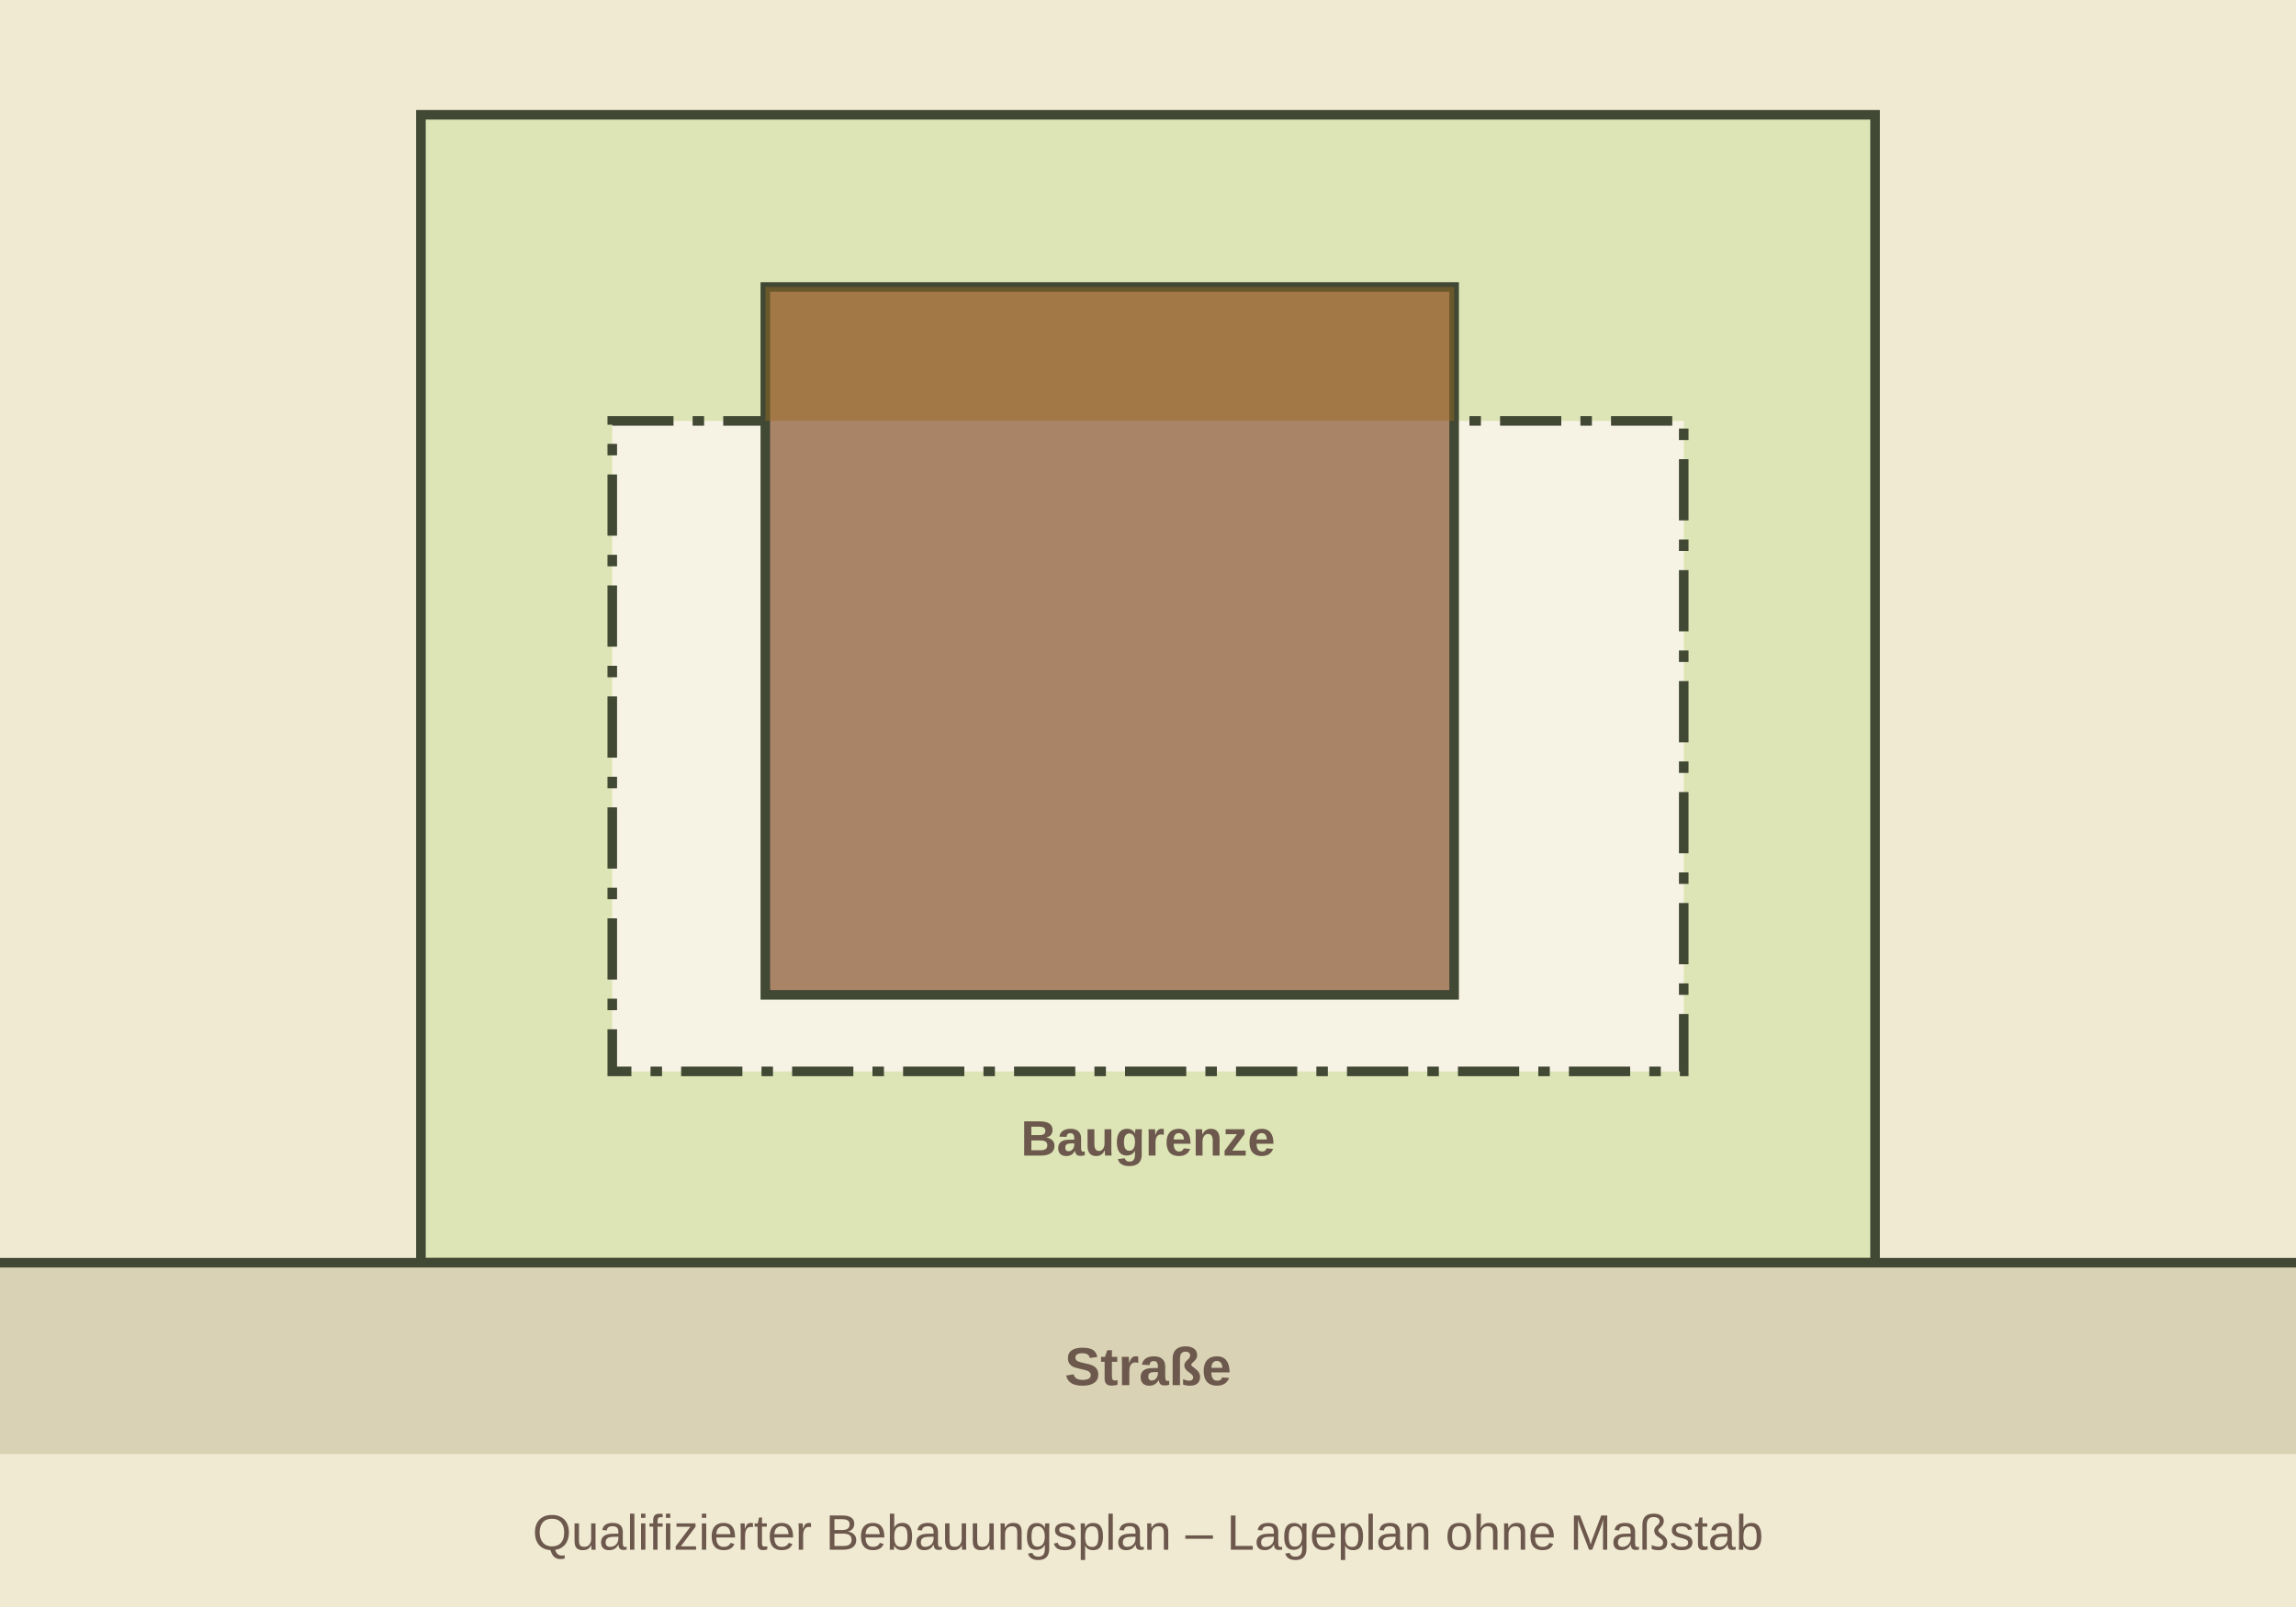
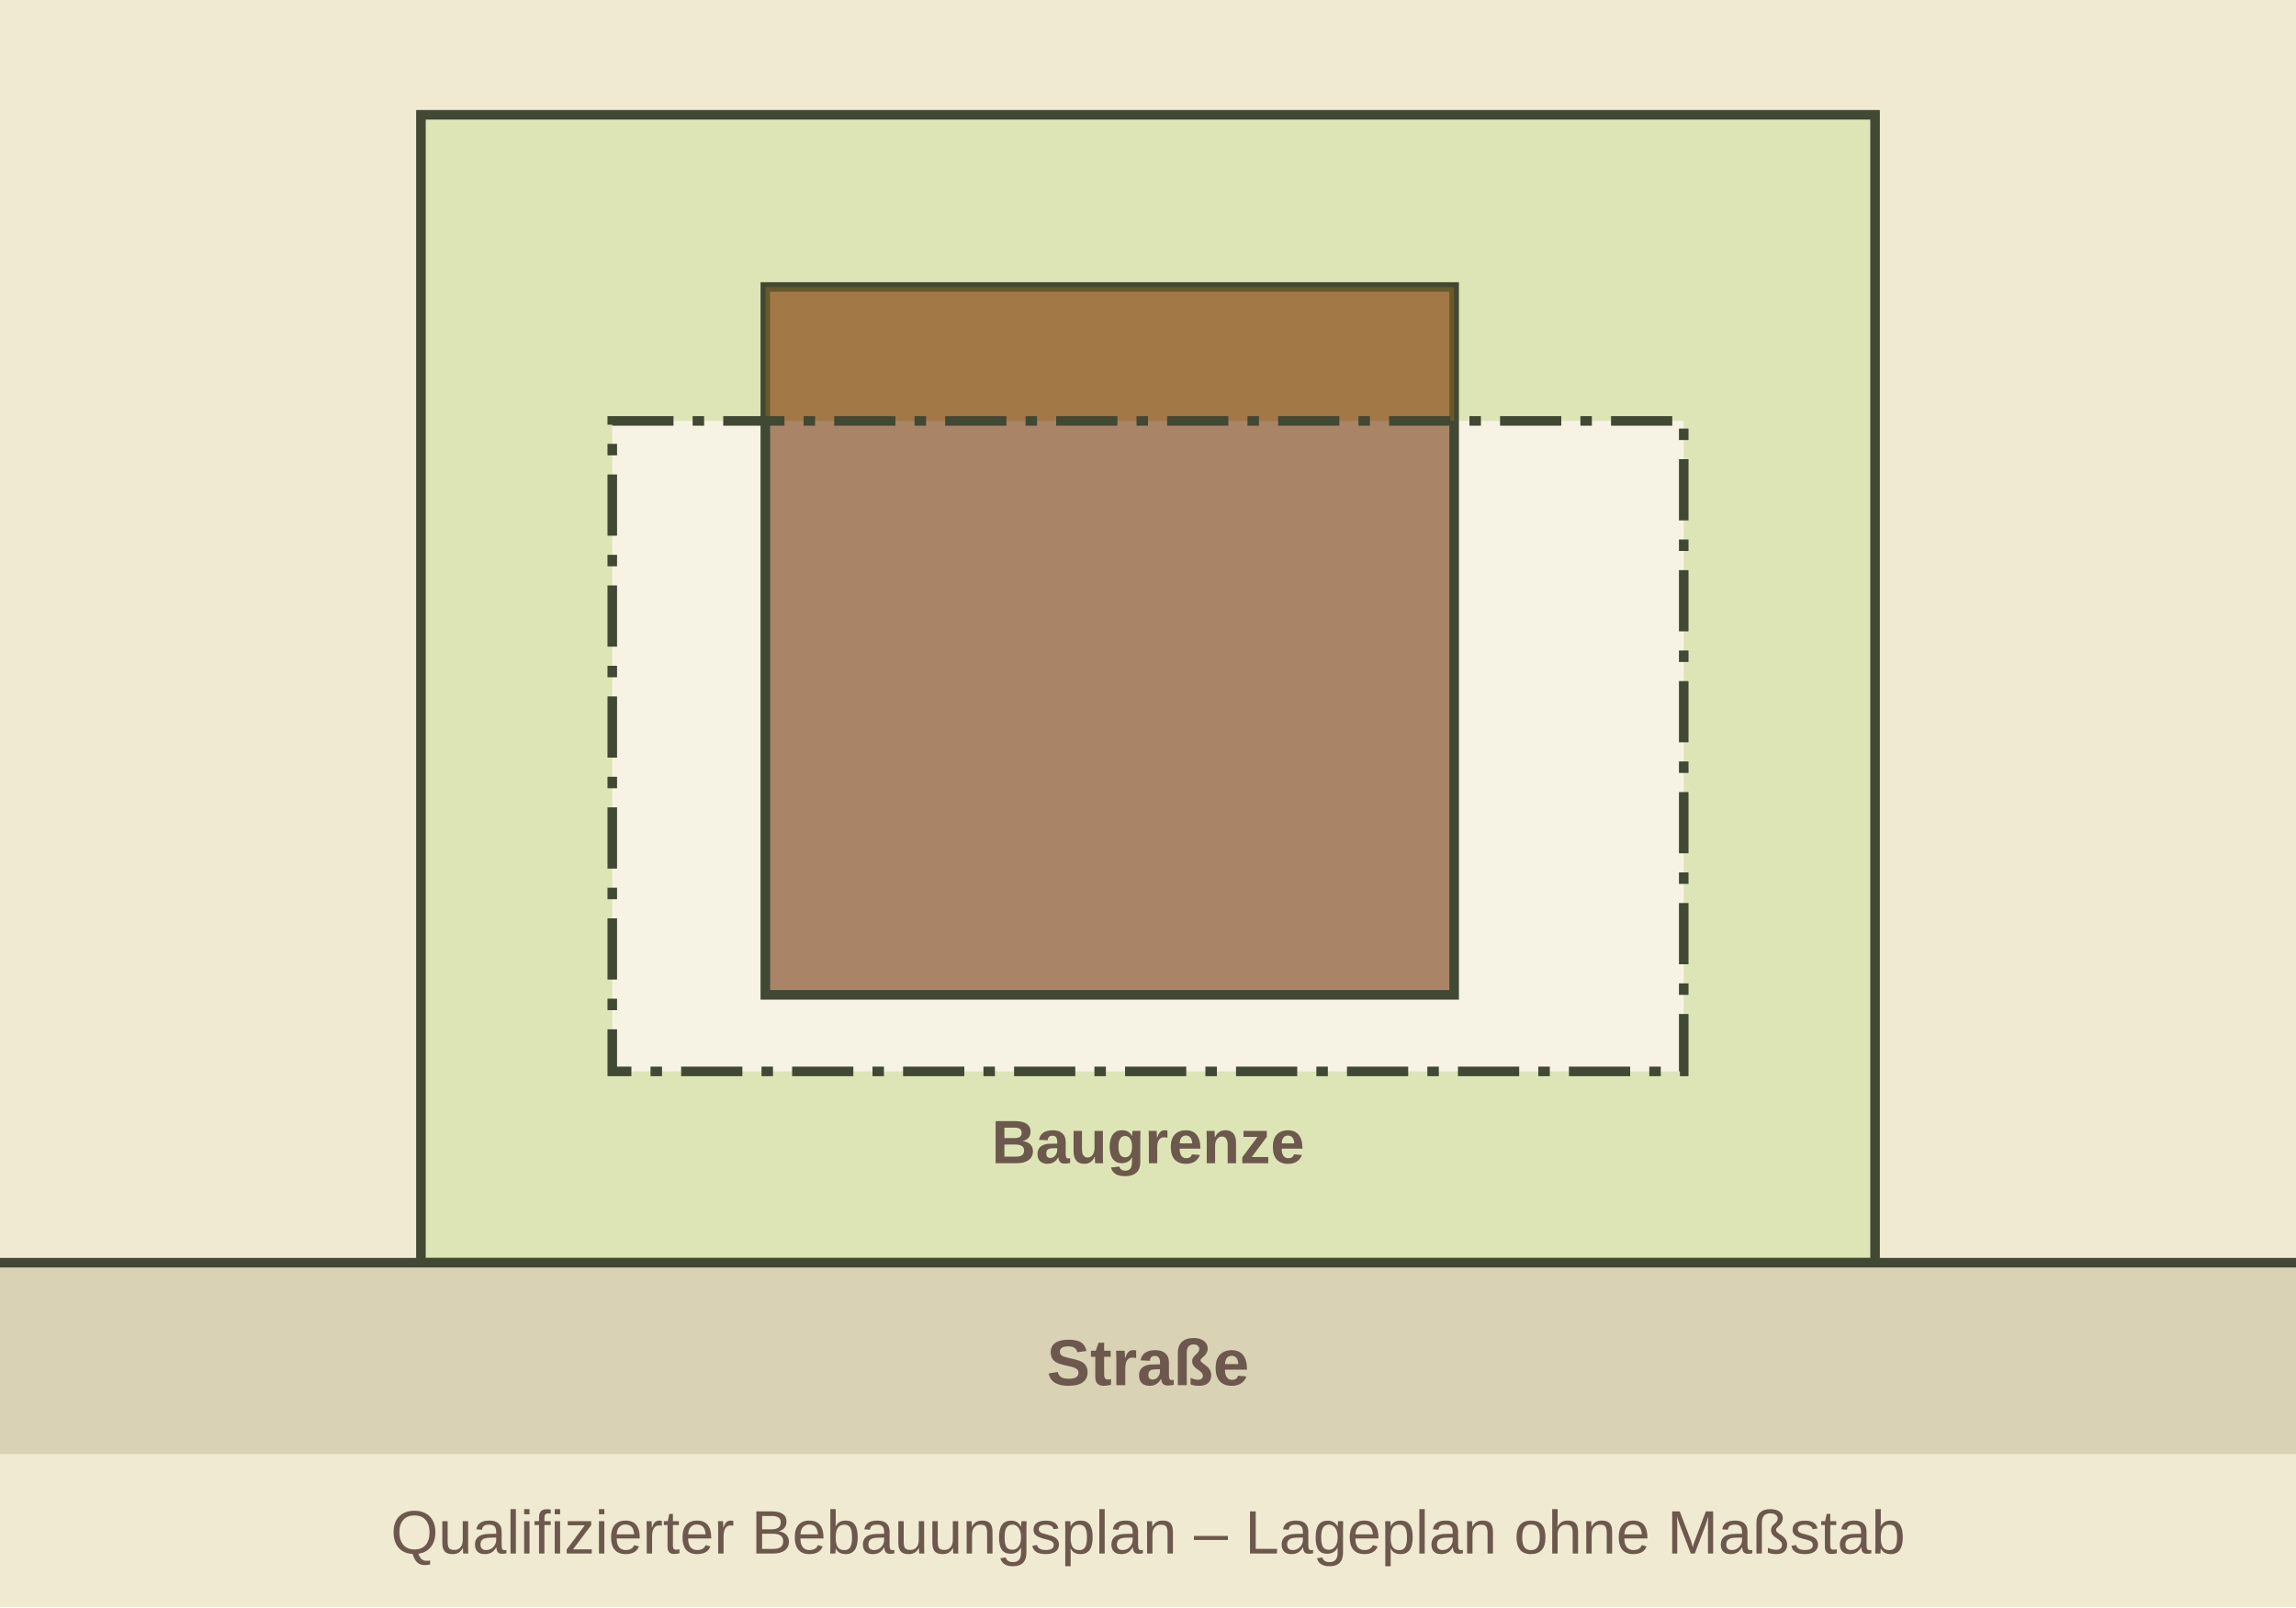
<svg xmlns="http://www.w3.org/2000/svg" viewBox="0 0 600 420" width="600" height="420" font-family="Arial, Helvetica, 'Liberation Sans', sans-serif">
  <rect x="0" y="0" width="600" height="420" fill="#f0ead2" />
  <rect x="110" y="30" width="380" height="300" fill="#dde5b6" stroke="#414833" stroke-width="2.5" />
  <rect x="0" y="330" width="600" height="50" fill="#d9d2b4" />
  <line x1="0" y1="330" x2="600" y2="330" stroke="#414833" stroke-width="2.5" />
-   <text x="300" y="362" font-size="14" text-anchor="middle" font-weight="bold" fill="#6c584c">Straße</text>
+   <text x="300" y="362" font-size="17" text-anchor="middle" font-weight="bold" fill="#6c584c">Straße</text>
  <rect x="160" y="110" width="280" height="170" fill="#f7f3e4" />
-   <rect x="160" y="110" width="280" height="170" fill="none" stroke="#414833" stroke-width="2.5" stroke-dasharray="16 5 3 5" />
-   <text x="300" y="302" font-size="13" text-anchor="middle" font-weight="bold" fill="#6c584c">Baugrenze</text>
+   <text x="300" y="304" font-size="16" text-anchor="middle" font-weight="bold" fill="#6c584c">Baugrenze</text>
  <rect x="200" y="75" width="180" height="185" fill="#a98467" stroke="#414833" stroke-width="2.5" />
  <rect x="200" y="75" width="180" height="35" fill="#9a6b1f" opacity="0.45" />
-   <text x="300" y="405" font-size="13" text-anchor="middle" font-weight="normal" fill="#6c584c">Qualifizierter Bebauungsplan – Lageplan ohne Maßstab</text>
+   <rect x="160" y="110" width="280" height="170" fill="none" stroke="#414833" stroke-width="2.5" stroke-dasharray="16 5 3 5" />
+   <text x="300" y="406" font-size="16" text-anchor="middle" font-weight="normal" fill="#6c584c">Qualifizierter Bebauungsplan – Lageplan ohne Maßstab</text>
</svg>
